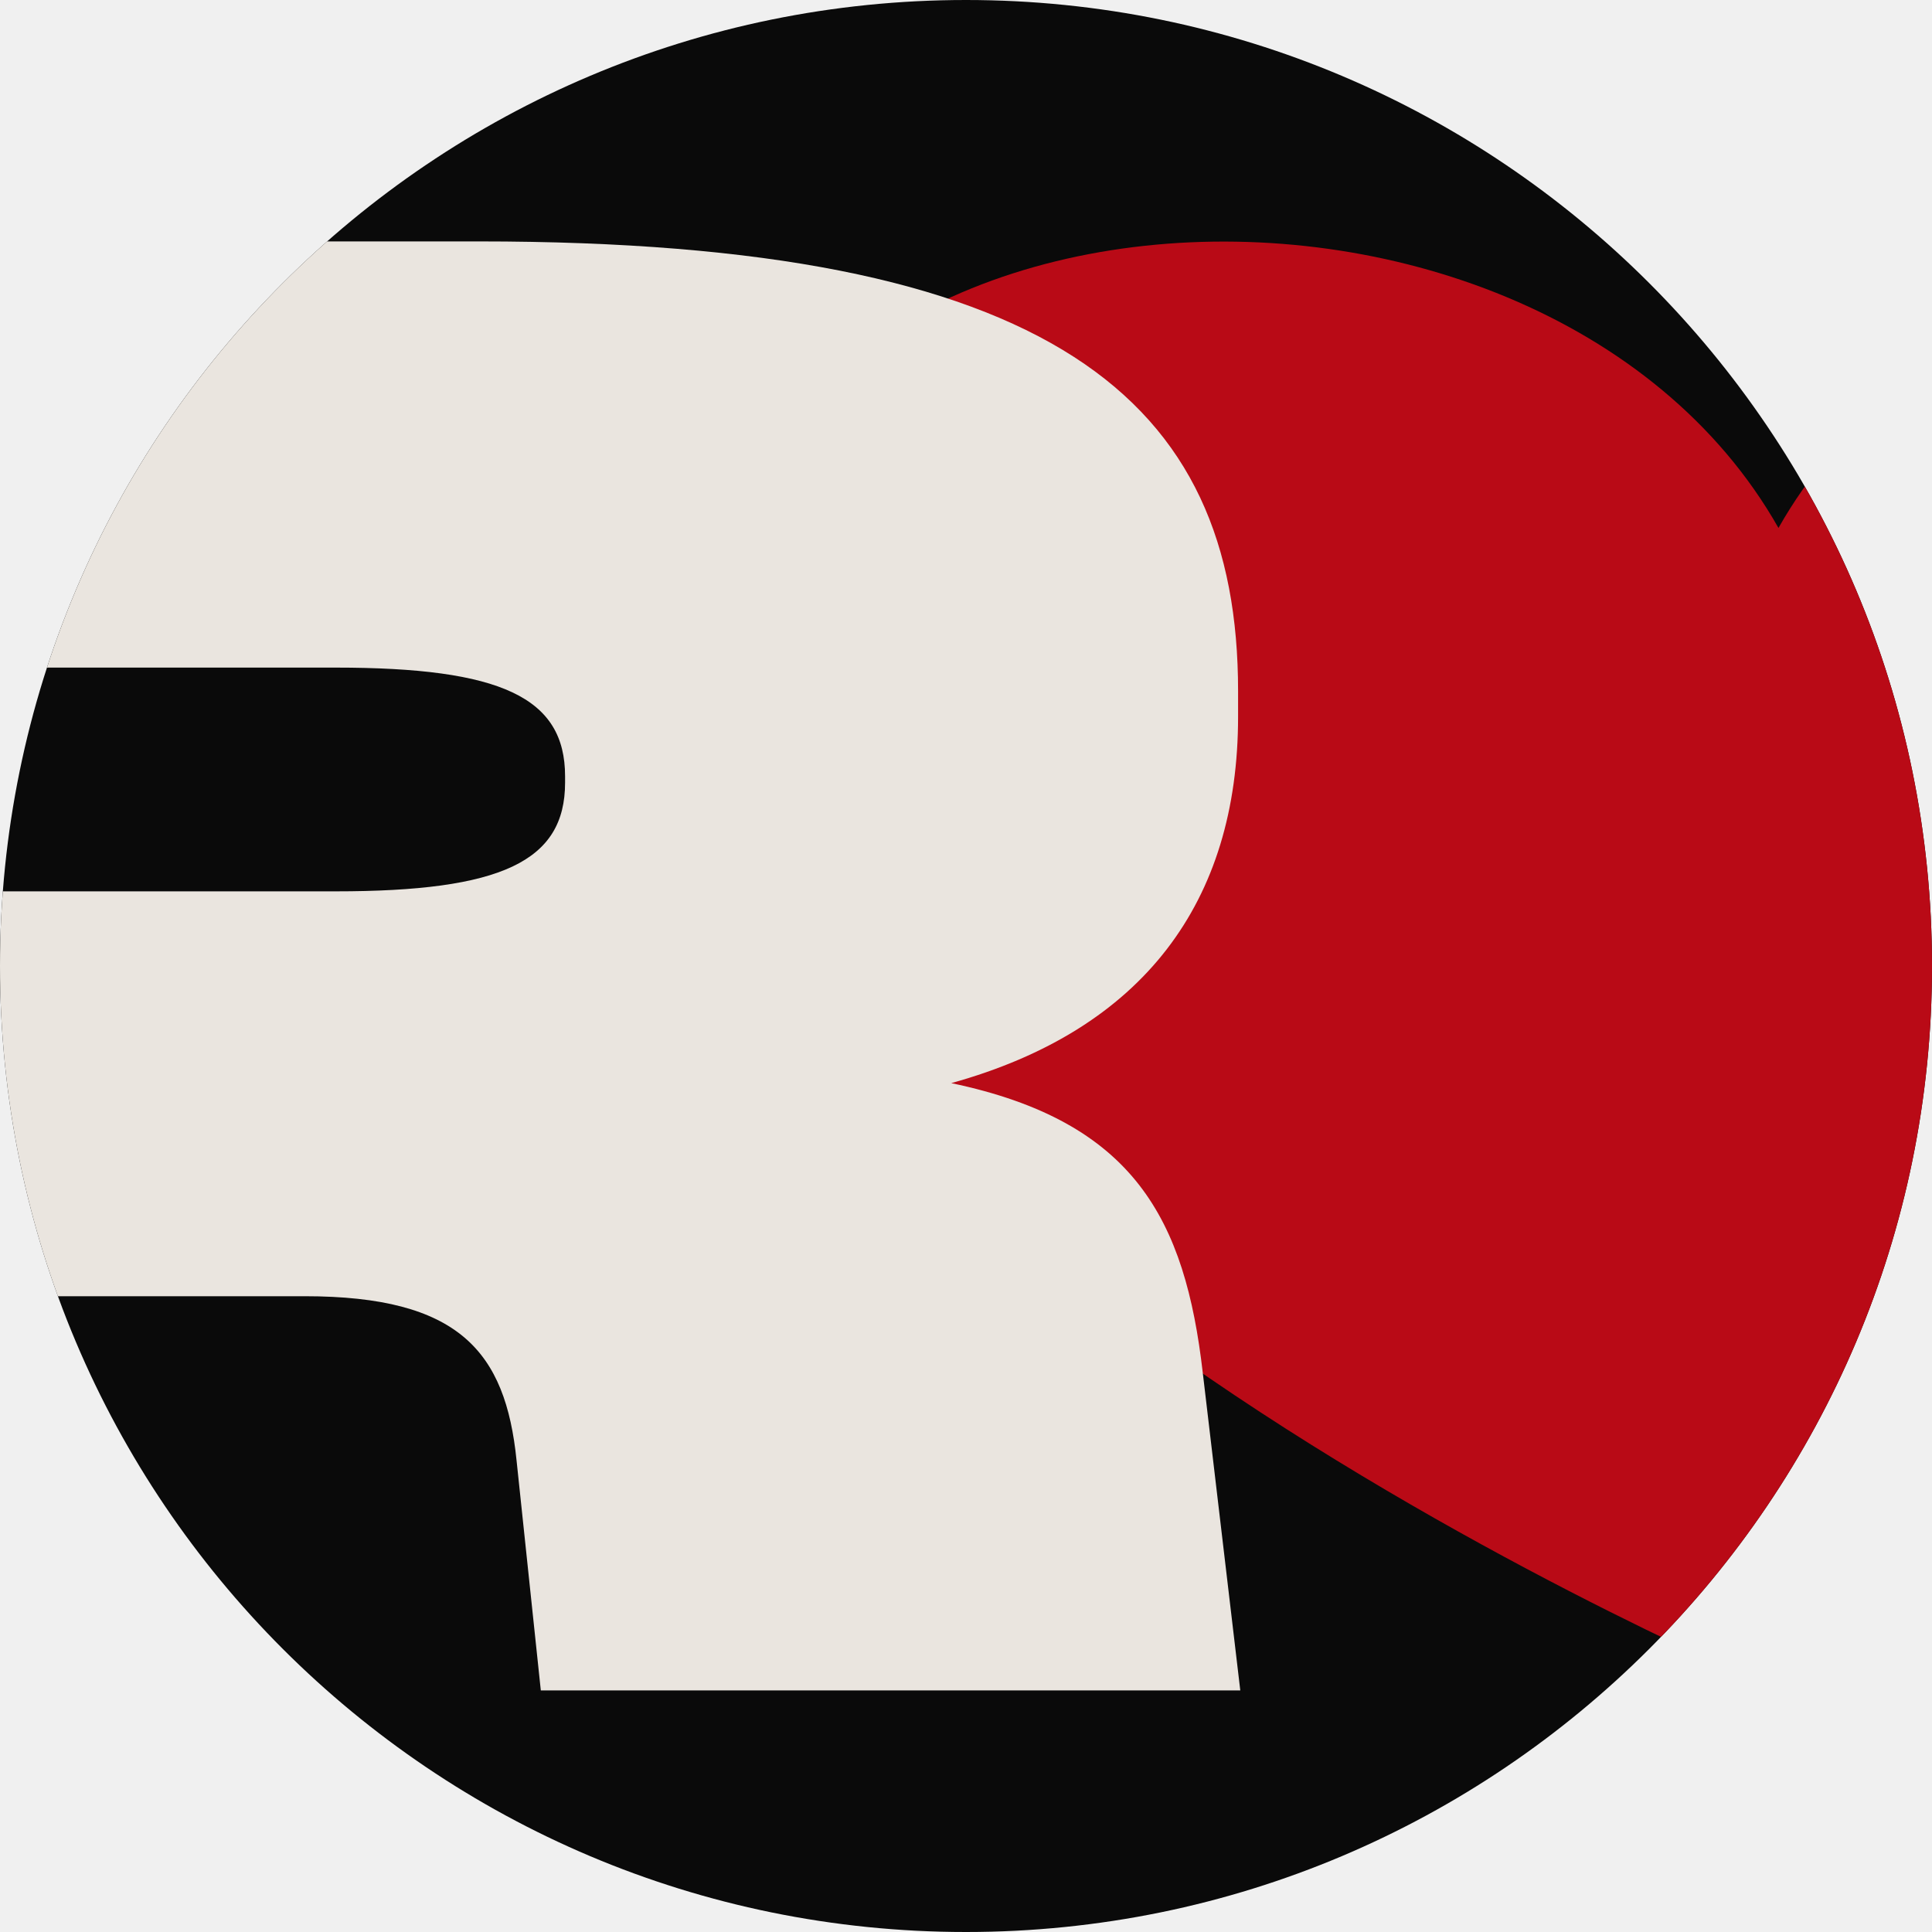
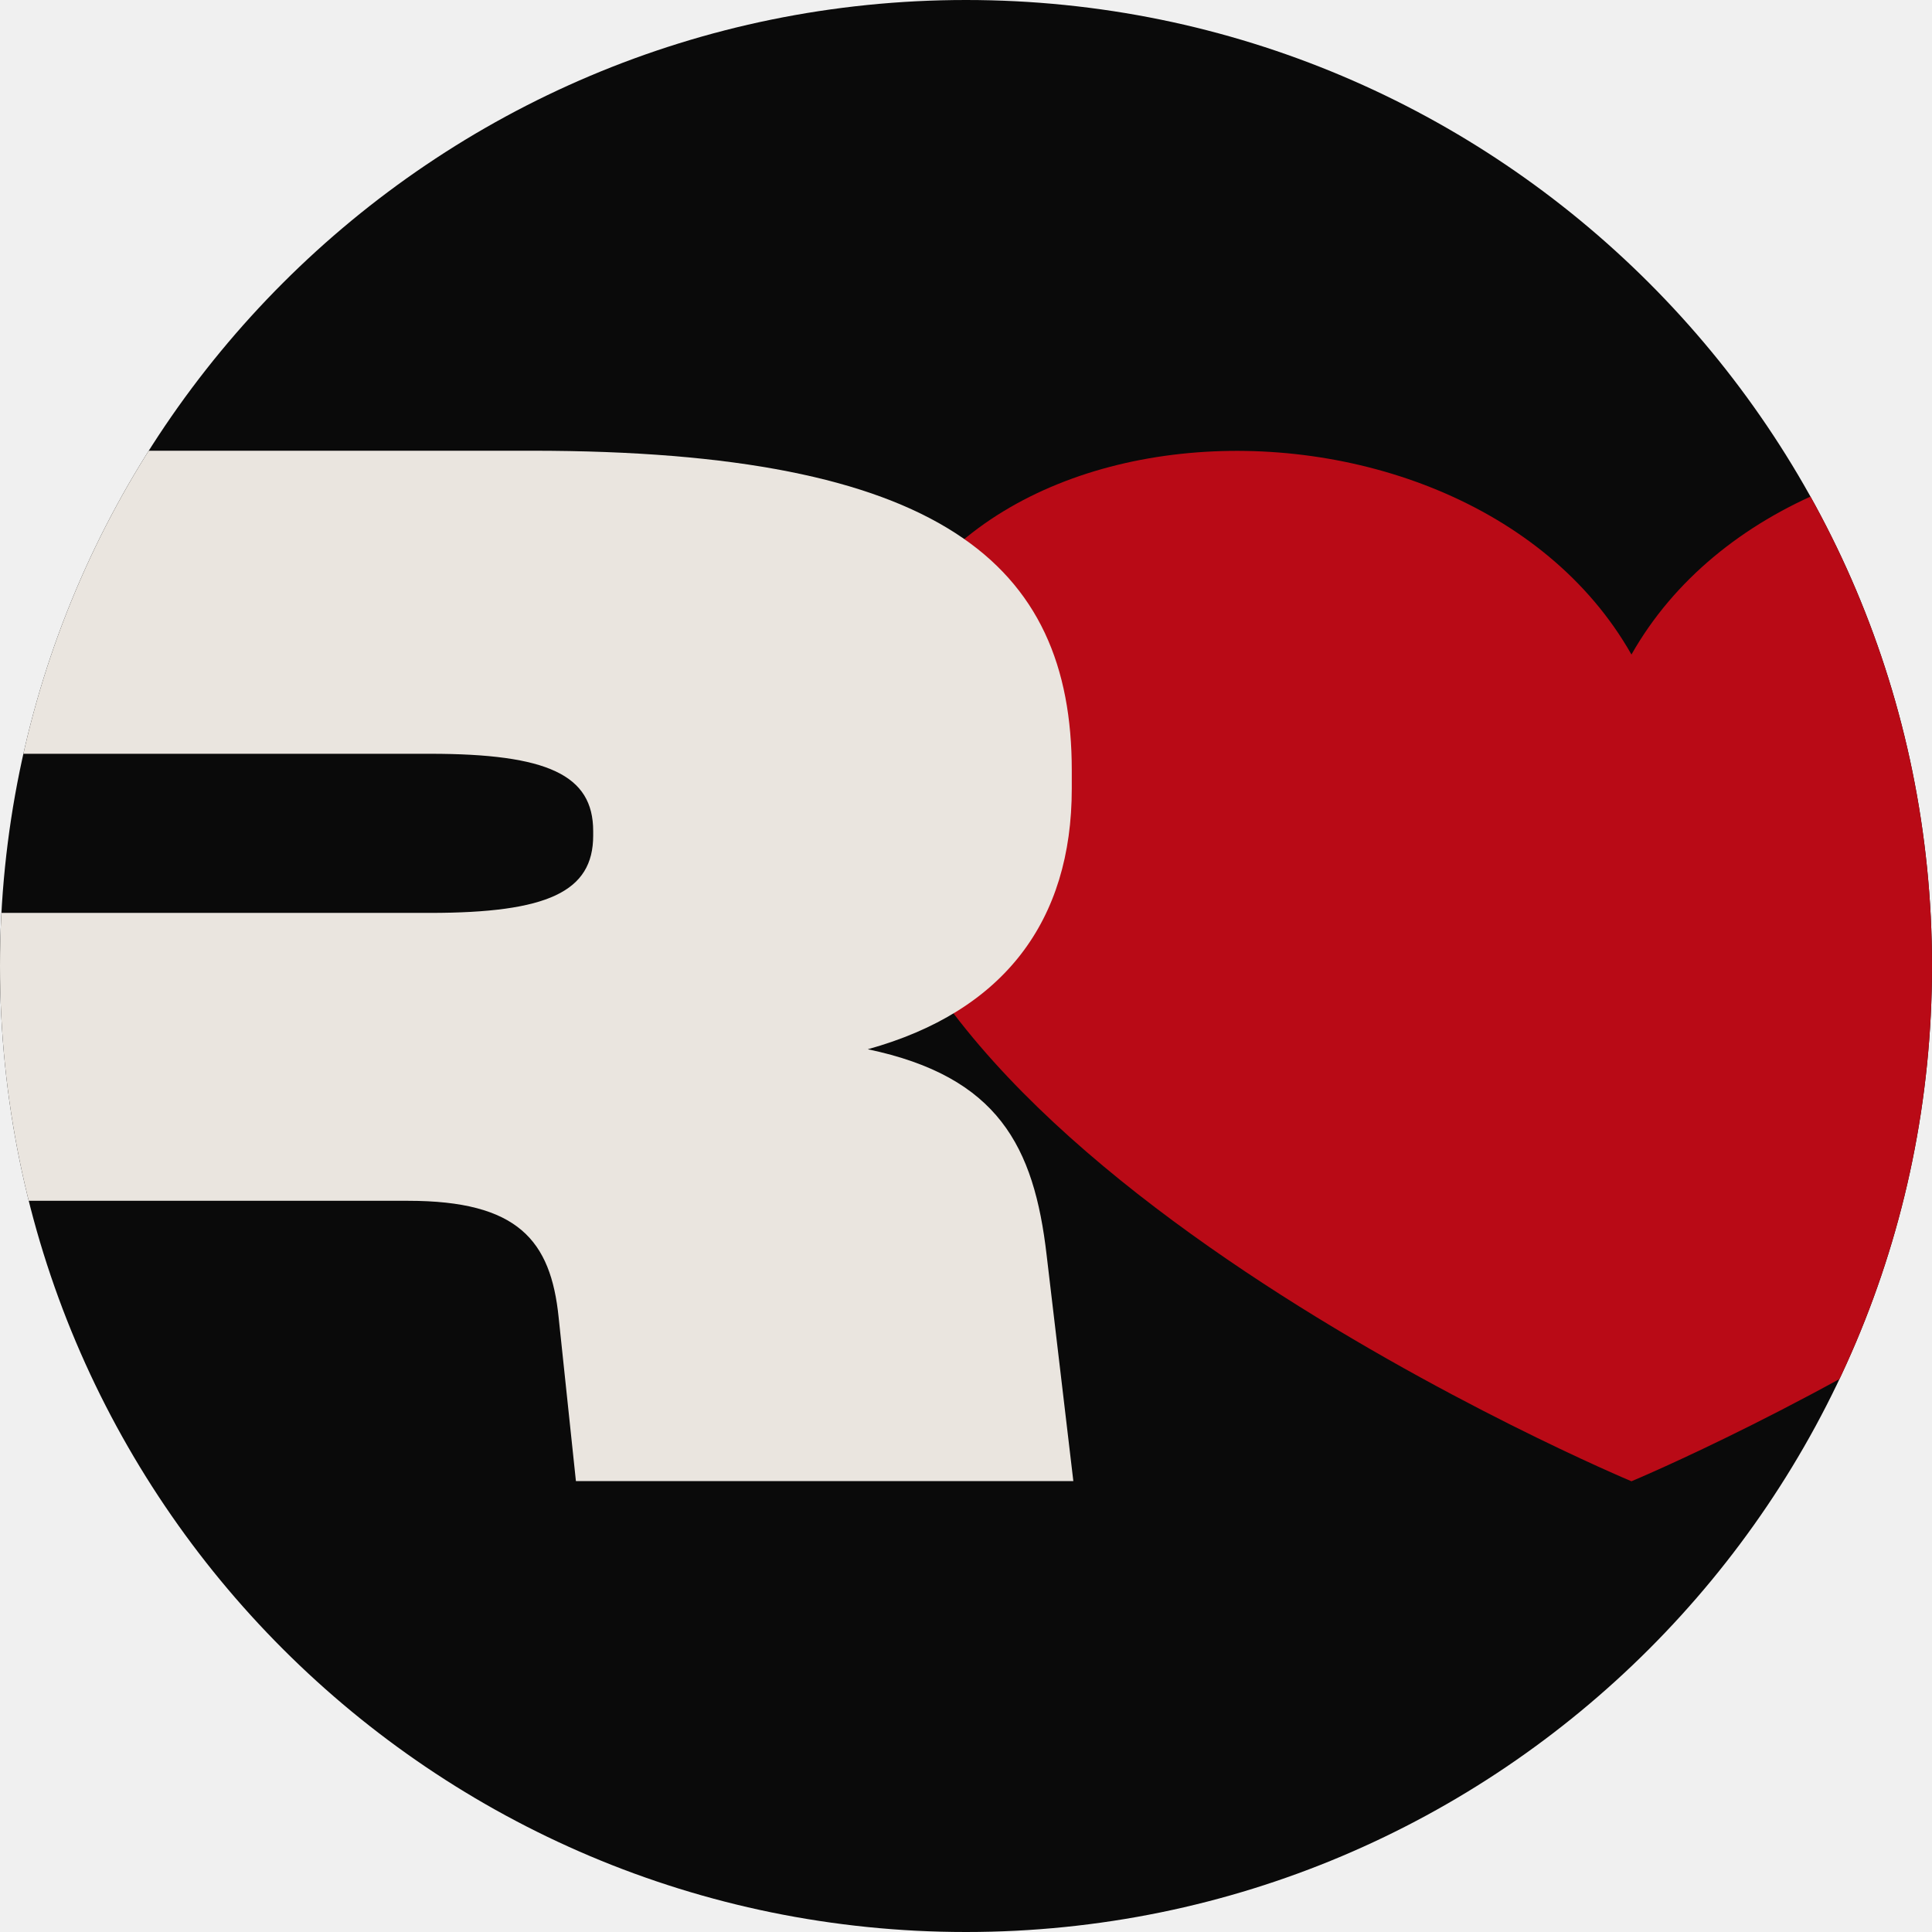
<svg xmlns="http://www.w3.org/2000/svg" width="64" height="64" viewBox="0 0 64 64" fill="none">
-   <g clip-path="url(#clip0_147_27)">
+   <g clip-path="url(#clip0_162_89)">
    <rect width="64" height="64" rx="32" fill="#0A0A0A" />
-     <path d="M58.914 17.489C50.914 3.371 22.914 4.874 22.914 22.919C22.914 40.965 58.914 56.003 58.914 56.003C58.914 56.003 94.914 40.965 94.914 22.919C94.914 4.874 66.914 3.371 58.914 17.489Z" fill="#B90A16" />
-     <path d="M-8.985 42.939V55.997H-30.914V7.997H15.868C34.873 7.997 41.013 13.221 41.013 22.892V23.739C41.013 29.88 37.87 34.115 31.511 35.88C37.578 37.15 39.259 40.397 39.844 45.48L41.086 55.997H17.915L17.111 48.374C16.745 44.774 15.21 42.939 10.094 42.939H-8.985ZM18.719 25.927V25.715C18.719 23.103 16.599 22.115 11.117 22.115H-8.985V29.527H11.117C16.599 29.527 18.719 28.539 18.719 25.927Z" fill="#EAE5DF" />
+     <path d="M54.044 21.682C48.356 11.642 28.445 12.711 28.445 25.543C28.445 38.375 54.044 49.069 54.044 49.069C54.044 49.069 79.644 38.375 79.644 25.543C79.644 12.711 59.733 11.642 54.044 21.682Z" fill="#B90A16" />
+     <path d="M-0.051 39.778V49.064H-15.644V14.931H17.623C31.137 14.931 35.504 18.646 35.504 25.522V26.125C35.504 30.492 33.269 33.504 28.746 34.758C33.061 35.662 34.256 37.971 34.672 41.585L35.556 49.064H19.078L18.506 43.643C18.246 41.083 17.155 39.778 13.516 39.778H-0.051ZM19.65 27.681V27.53C19.65 25.673 18.142 24.97 14.244 24.97H-0.051V30.241H14.244C18.142 30.241 19.65 29.538 19.65 27.681Z" fill="#EAE5DF" />
  </g>
  <defs>
-     <clipPath id="clip0_147_27">
+     <clipPath id="clip0_162_89">
      <rect width="64" height="64" rx="32" fill="white" />
    </clipPath>
  </defs>
</svg>
